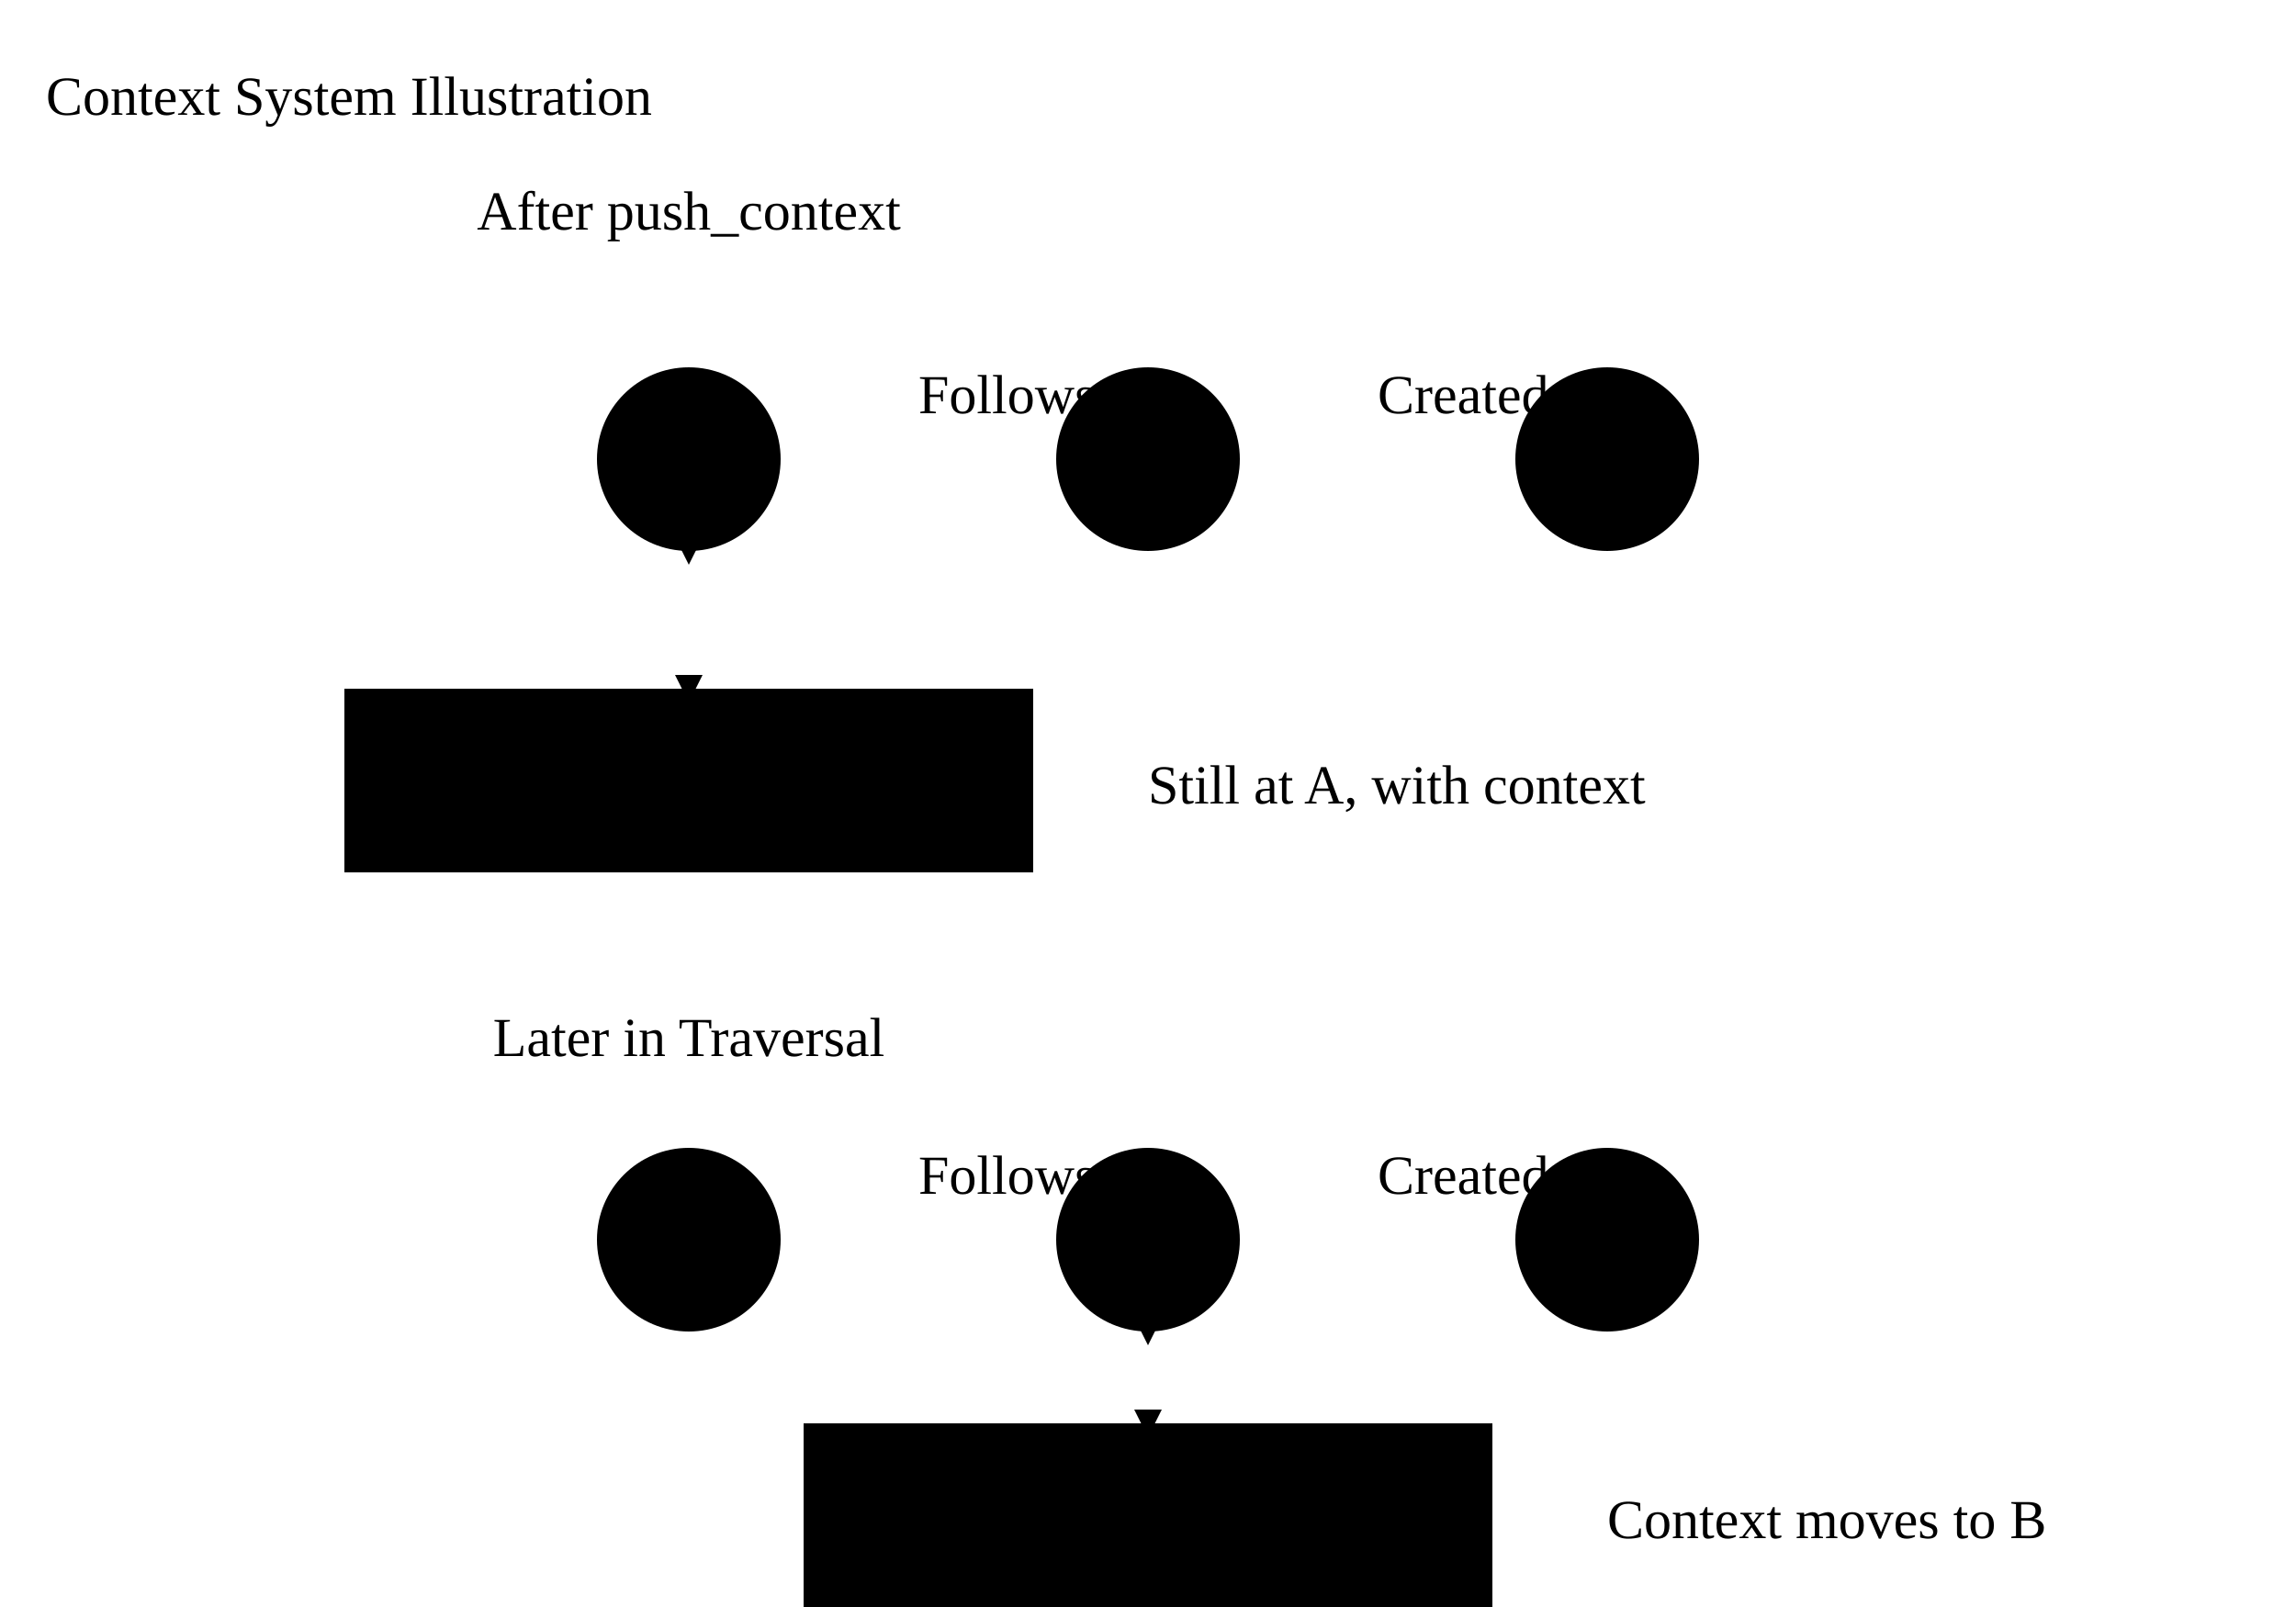
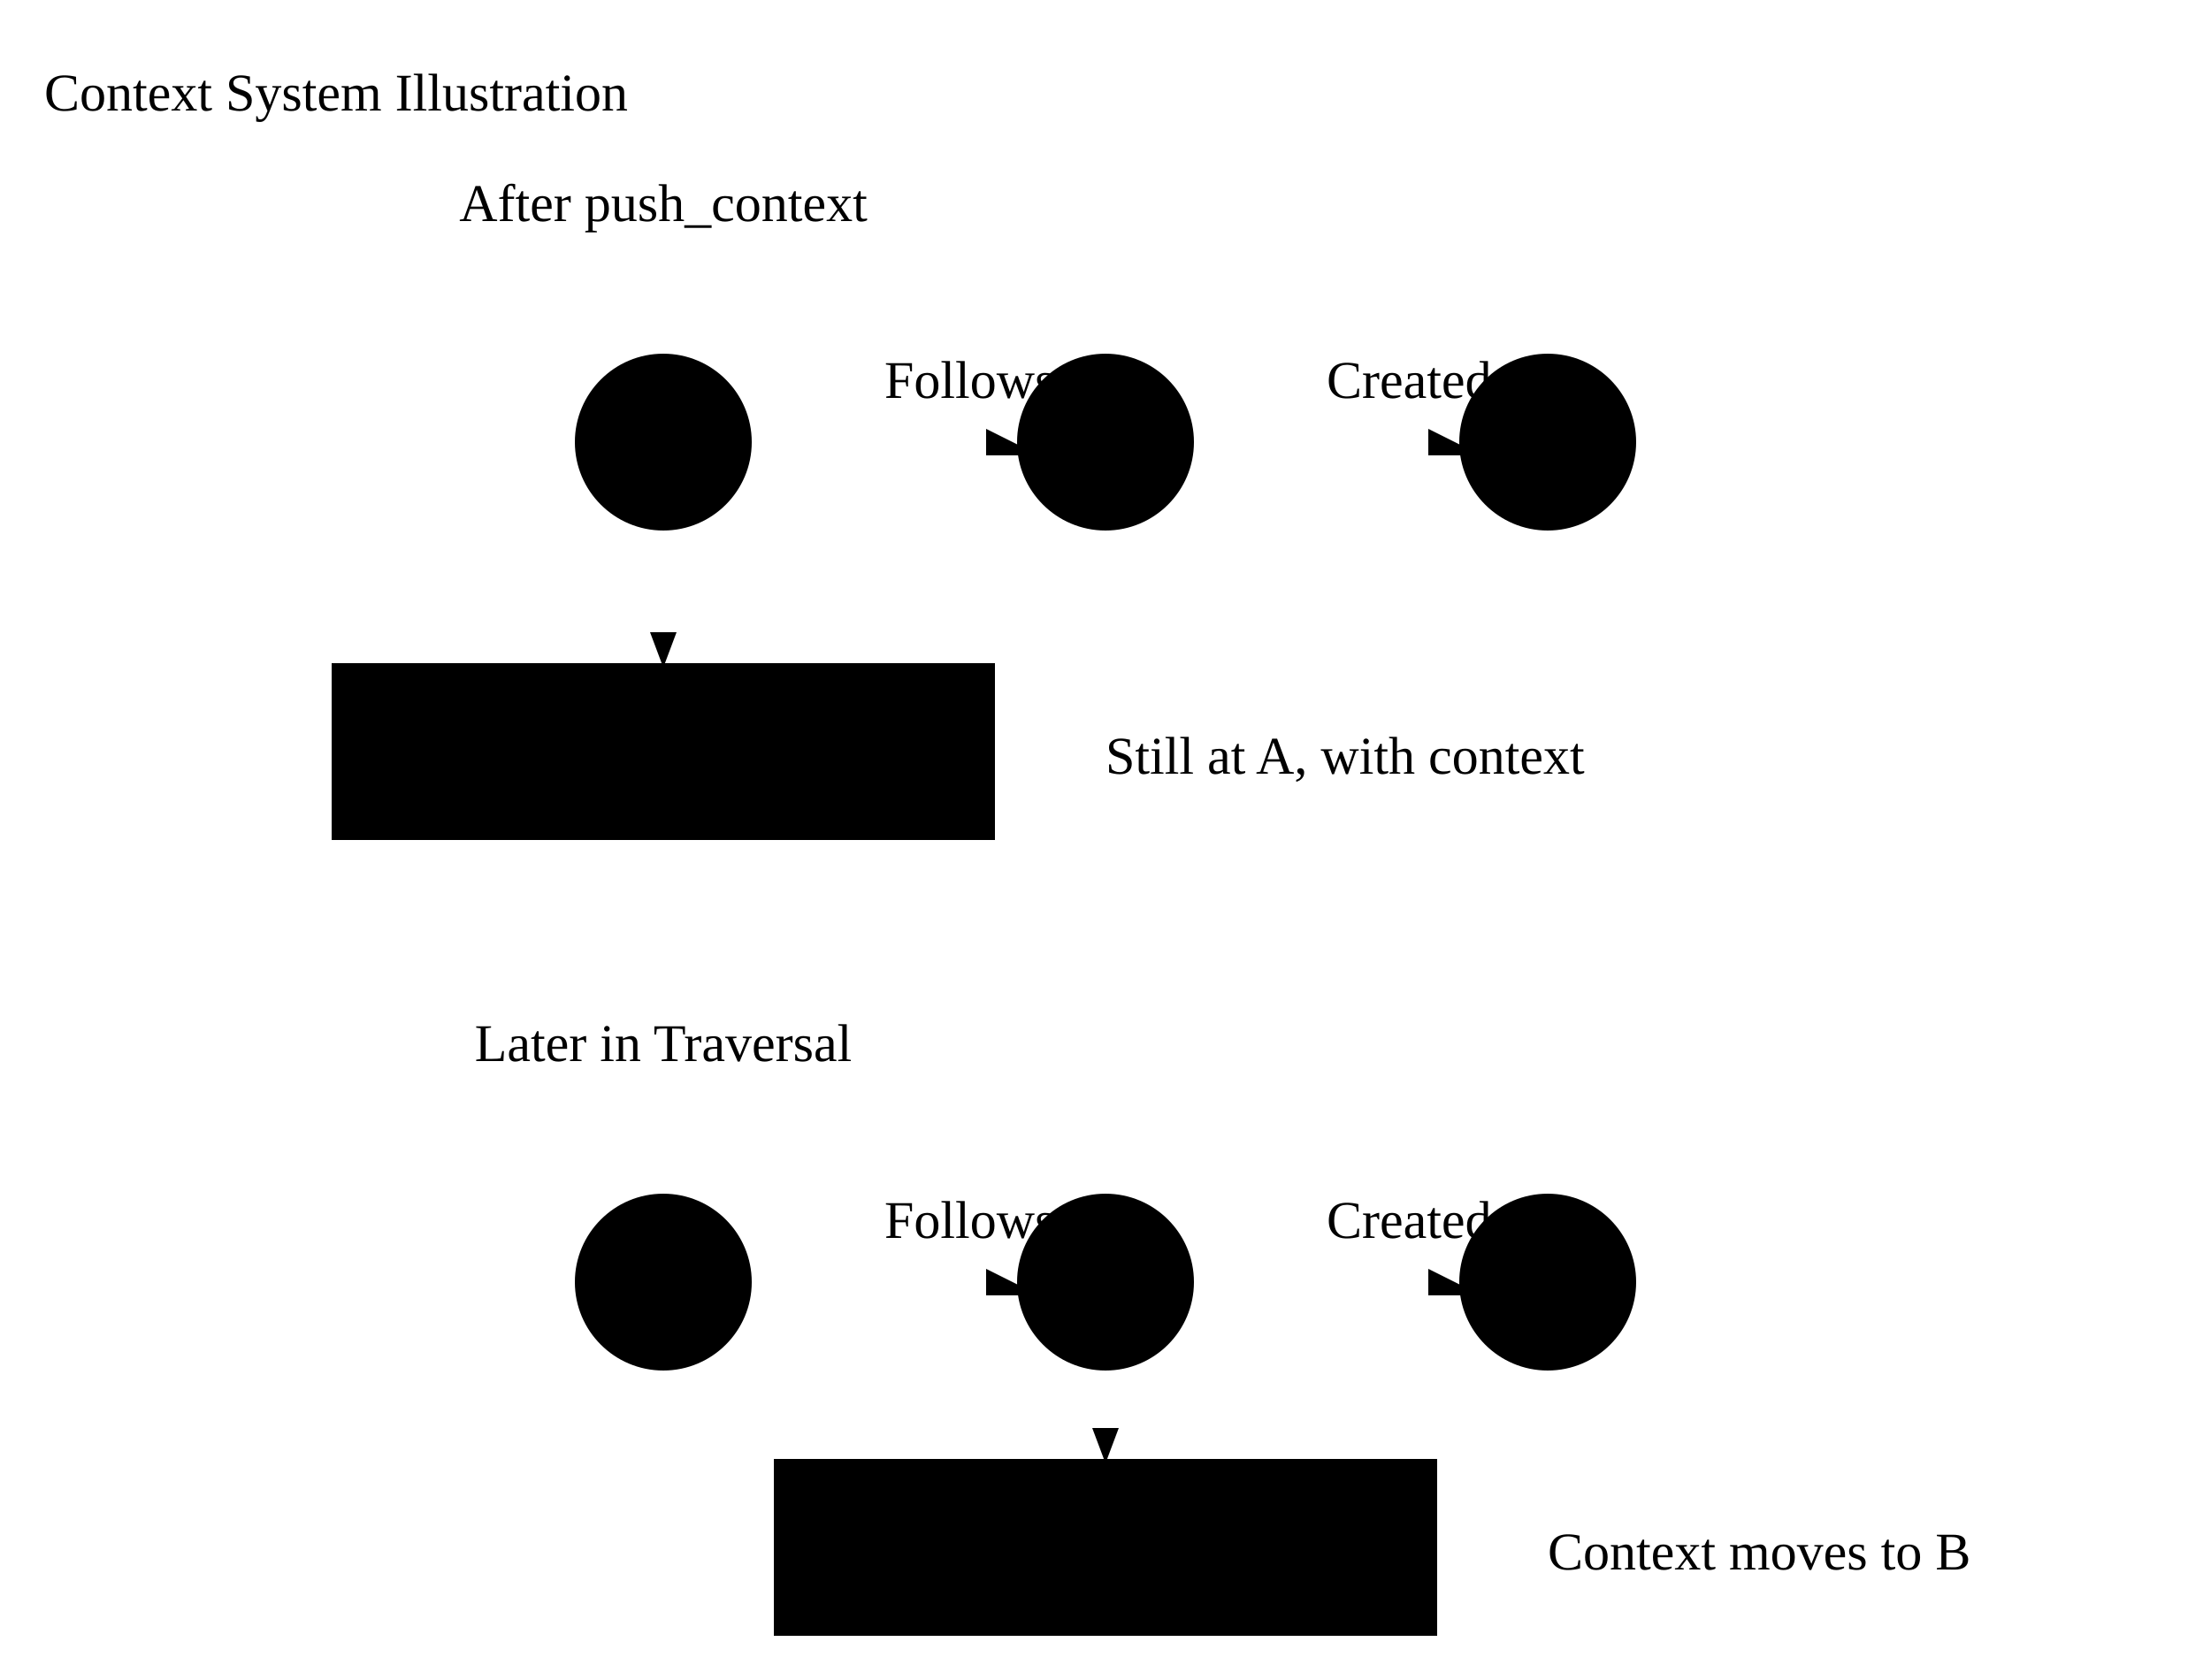
- <svg xmlns="http://www.w3.org/2000/svg" viewBox="0 0 500 350">
+ <svg xmlns="http://www.w3.org/2000/svg" viewBox="0 0 500 380">
  <defs>
-     <marker id="arrowhead" class="marker-arrowhead marker-base" viewBox="0 0 10 10" refX="5" refY="5" markerWidth="6" markerHeight="6" orient="auto-start-reverse">
+     <marker id="arrowhead" class="marker-arrowhead marker-base" markerWidth="8" markerHeight="6" refX="7" refY="3" orient="auto" markerUnits="strokeWidth">
      <path d="M 0 0 L 10 5 L 0 10 z" />
    </marker>
-     <marker id="arrowhead-pointer" class="marker-arrowhead-pointer marker-base" viewBox="0 0 10 10" refX="5" refY="5" markerWidth="6" markerHeight="6" orient="auto-start-reverse">
-       <path d="M 0 0 L 10 5 L 0 10 z" />
-     </marker>
-     <marker id="arrowhead-bidir" class="marker-arrowhead marker-base" viewBox="0 0 10 10" refX="5" refY="5" markerWidth="6" markerHeight="6" orient="auto">
-       <path d="M 0 0 L 10 5 L 0 10 z" />
+     <marker id="arrowhead-pointer" class="marker-arrowhead-pointer marker-base" markerWidth="8" markerHeight="6" refX="7" refY="3" orient="auto" markerUnits="strokeWidth">
+       <path d="M0,0 L8,3 L0,6 Z" />
    </marker>
  </defs>
  <text x="10" y="25" class="step-label">Context System Illustration</text>
  <text x="150" y="50" class="text-color-muted" text-anchor="middle">After push_context</text>
-   <g class="node active" transform="translate(150, 100)">
+   <g class="node highlighted" transform="translate(150, 100)">
    <circle r="20" />
    <text class="node-label">A</text>
  </g>
  <g class="node" transform="translate(250, 100)">
    <circle r="20" />
    <text class="node-label">B</text>
  </g>
  <g class="node" transform="translate(350, 100)">
    <circle r="20" />
    <text class="node-label">C</text>
  </g>
-   <line class="edge directed" x1="170" y1="100" x2="230" y2="100" />
-   <text class="edge-label" x="200" y="90">Follows</text>
-   <line class="edge directed" x1="270" y1="100" x2="330" y2="100" />
-   <text class="edge-label" x="300" y="90">Created</text>
+   <g class="edge directed" id="edge-A-B-1">
+     <line x1="170" y1="100" x2="230" y2="100" marker-end="url(#arrowhead)" />
+     <text class="edge-label" x="200" y="90">Follows</text>
+   </g>
+   <g class="edge directed" id="edge-B-C-1">
+     <line x1="270" y1="100" x2="330" y2="100" marker-end="url(#arrowhead)" />
+     <text class="edge-label" x="300" y="90">Created</text>
+   </g>
  <g transform="translate(150, 170)">
    <rect class="index-box" x="-75" y="-20" width="150" height="40" />
-     <text class="index-value range" y="5">username: alice</text>
+     <text class="index-title" y="-5">Context</text>
+     <text class="index-value range" y="15">username: alice</text>
  </g>
-   <line class="index-pointer" x1="150" y1="120" x2="150" y2="150" marker-start="url(#arrowhead-bidir)" marker-end="url(#arrowhead-bidir)" stroke-dasharray="none" />
+   <line class="index-pointer" x1="150" y1="120" x2="150" y2="150" marker-end="url(#arrowhead-pointer)" stroke-dasharray="none" />
  <text x="250" y="175" class="text-color-muted" font-size="12px">Still at A, with context</text>
-   <text x="150" y="230" class="text-color-muted" text-anchor="middle">Later in Traversal</text>
-   <g class="node" transform="translate(150, 270)">
+   <text x="150" y="240" class="text-color-muted" text-anchor="middle">Later in Traversal</text>
+   <g class="node" transform="translate(150, 290)">
    <circle r="20" />
    <text class="node-label">A</text>
  </g>
-   <g class="node active" transform="translate(250, 270)">
+   <g class="node highlighted" transform="translate(250, 290)">
    <circle r="20" />
    <text class="node-label">B</text>
  </g>
-   <g class="node" transform="translate(350, 270)">
+   <g class="node" transform="translate(350, 290)">
    <circle r="20" />
    <text class="node-label">C</text>
  </g>
-   <line class="edge directed" x1="170" y1="270" x2="230" y2="270" />
-   <text class="edge-label" x="200" y="260">Follows</text>
-   <line class="edge directed" x1="270" y1="270" x2="330" y2="270" />
-   <text class="edge-label" x="300" y="260">Created</text>
-   <g transform="translate(250, 330)">
+   <g class="edge directed" id="edge-A-B-2">
+     <line x1="170" y1="290" x2="230" y2="290" marker-end="url(#arrowhead)" />
+     <text class="edge-label" x="200" y="280">Follows</text>
+   </g>
+   <g class="edge directed" id="edge-B-C-2">
+     <line x1="270" y1="290" x2="330" y2="290" marker-end="url(#arrowhead)" />
+     <text class="edge-label" x="300" y="280">Created</text>
+   </g>
+   <g transform="translate(250, 350)">
    <rect class="index-box" x="-75" y="-20" width="150" height="40" />
-     <text class="index-value range" y="5">username: alice</text>
+     <text class="index-title" y="-5">Context</text>
+     <text class="index-value range" y="15">username: alice</text>
  </g>
-   <line class="index-pointer" x1="250" y1="290" x2="250" y2="310" marker-start="url(#arrowhead-bidir)" marker-end="url(#arrowhead-bidir)" stroke-dasharray="none" />
-   <text x="350" y="335" class="text-color-muted" font-size="12px">Context moves to B</text>
+   <line class="index-pointer" x1="250" y1="310" x2="250" y2="330" marker-end="url(#arrowhead-pointer)" stroke-dasharray="none" />
+   <text x="350" y="355" class="text-color-muted" font-size="12px">Context moves to B</text>
</svg>
